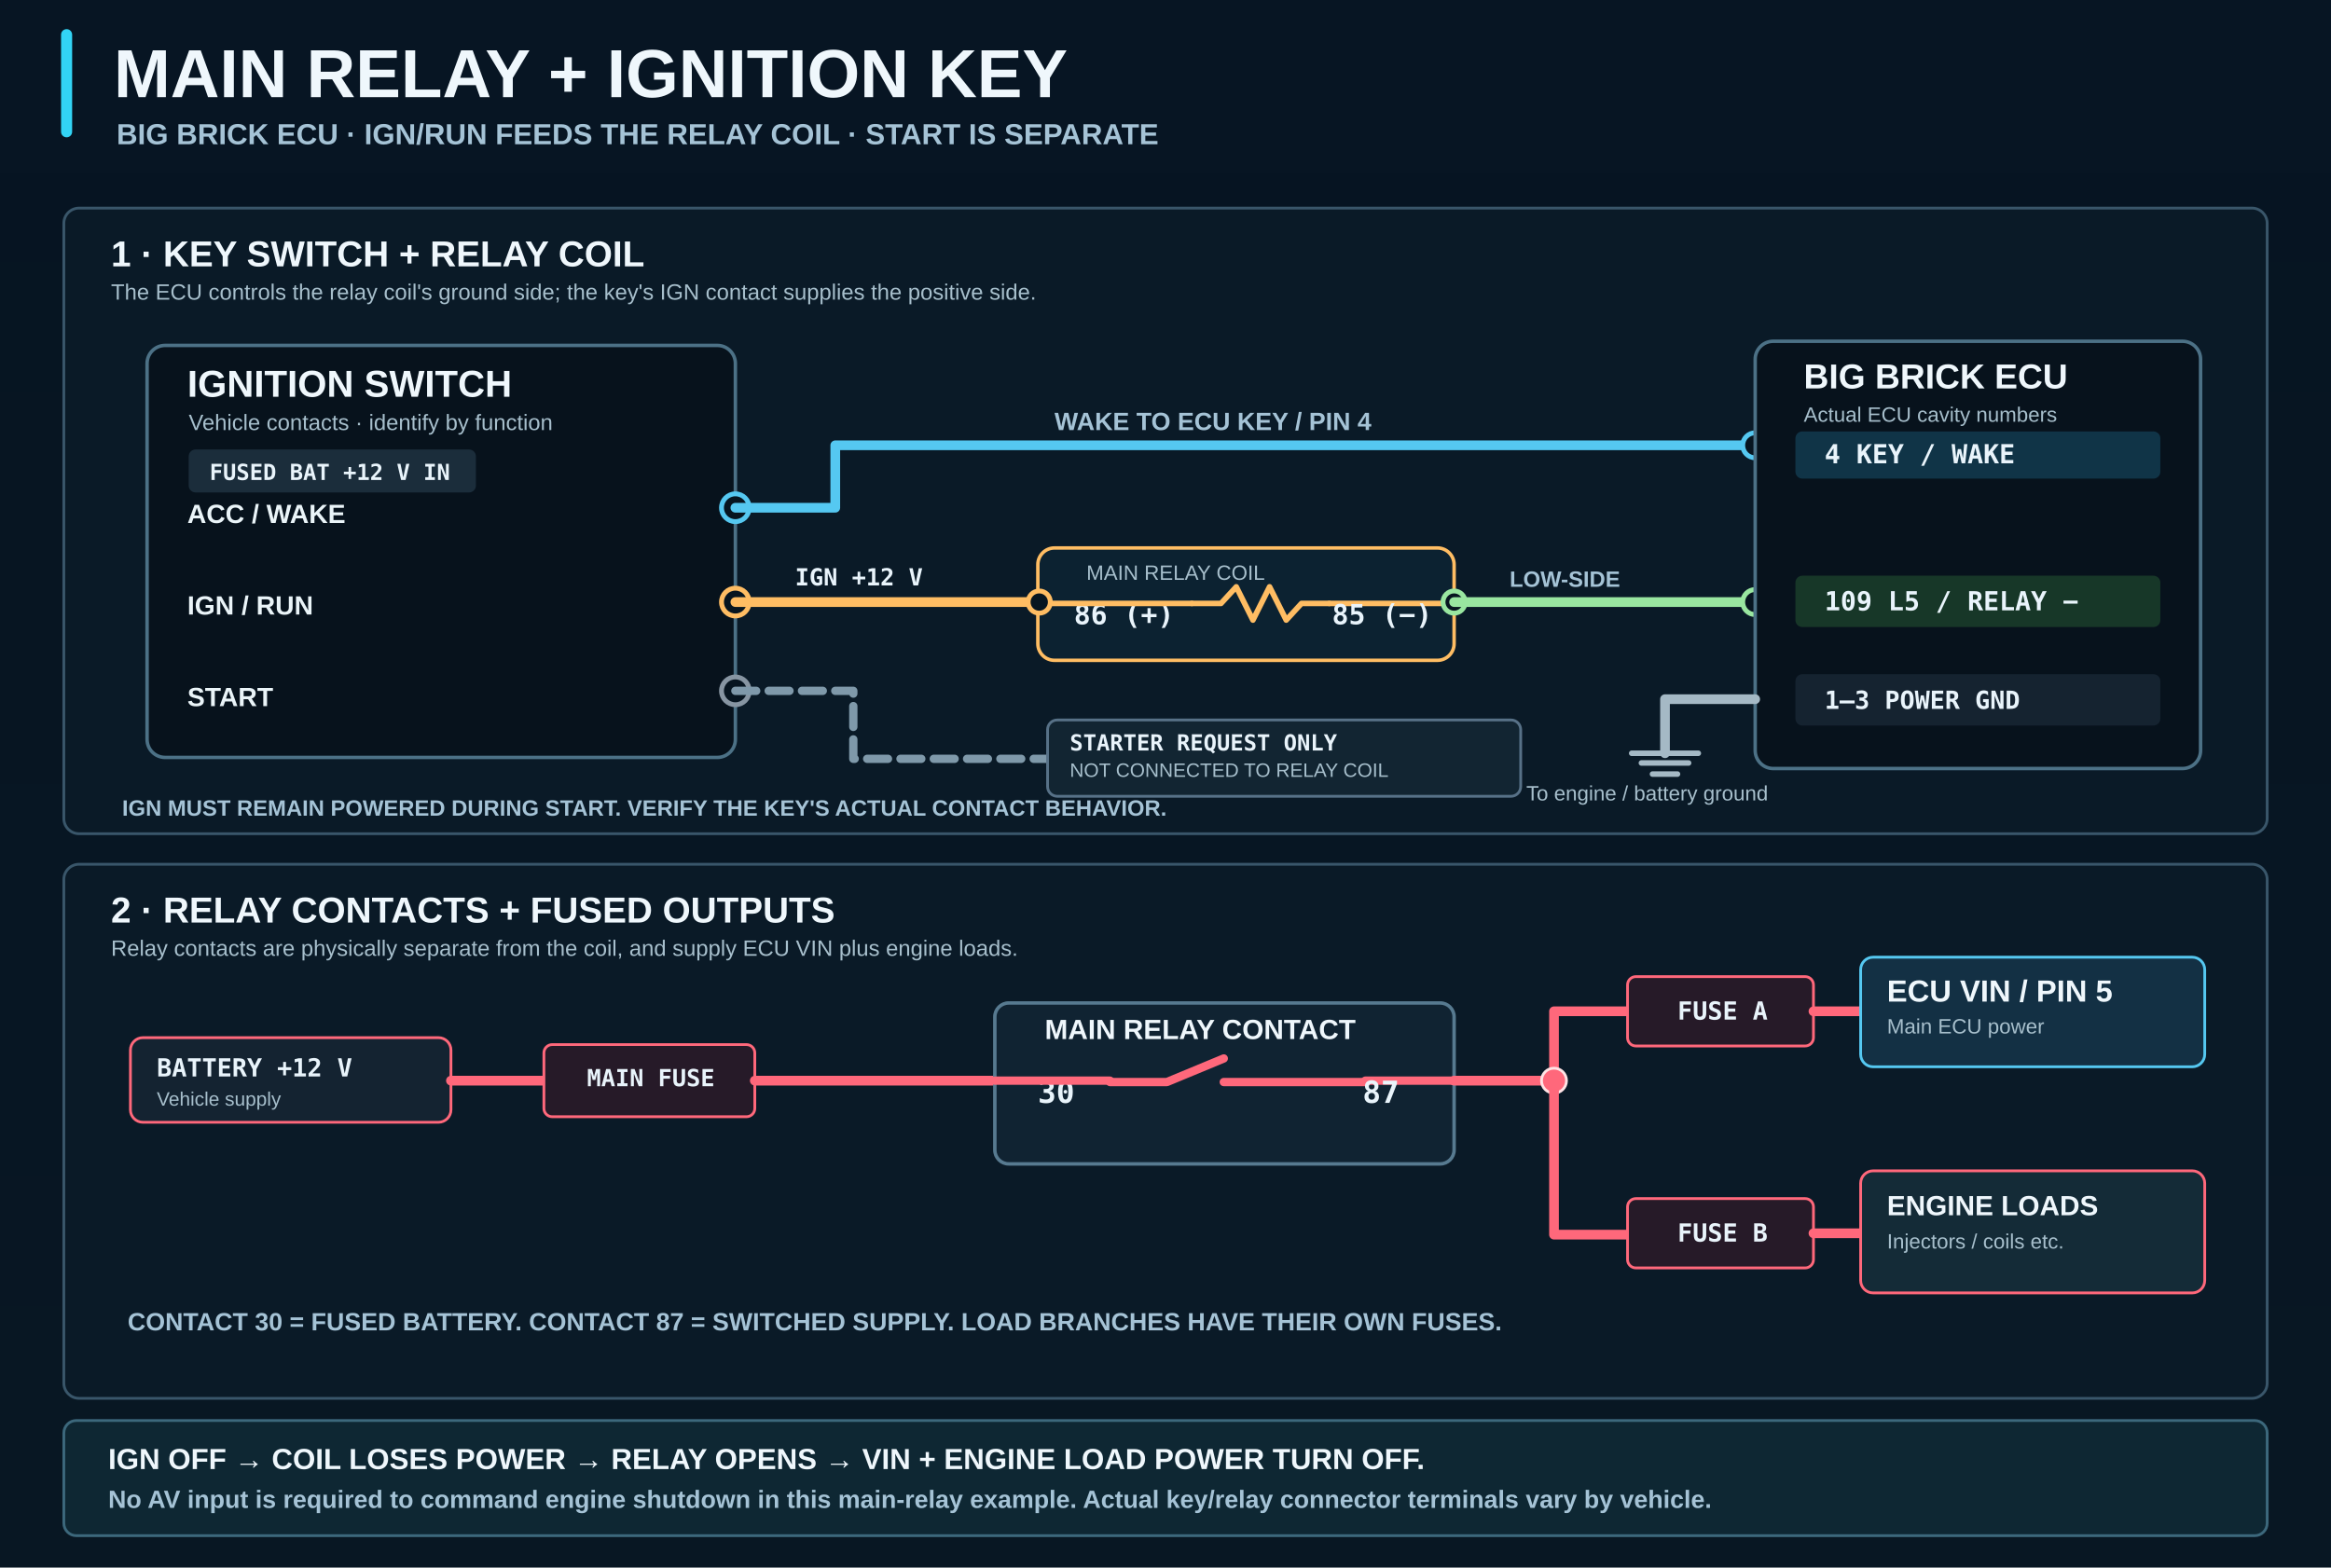
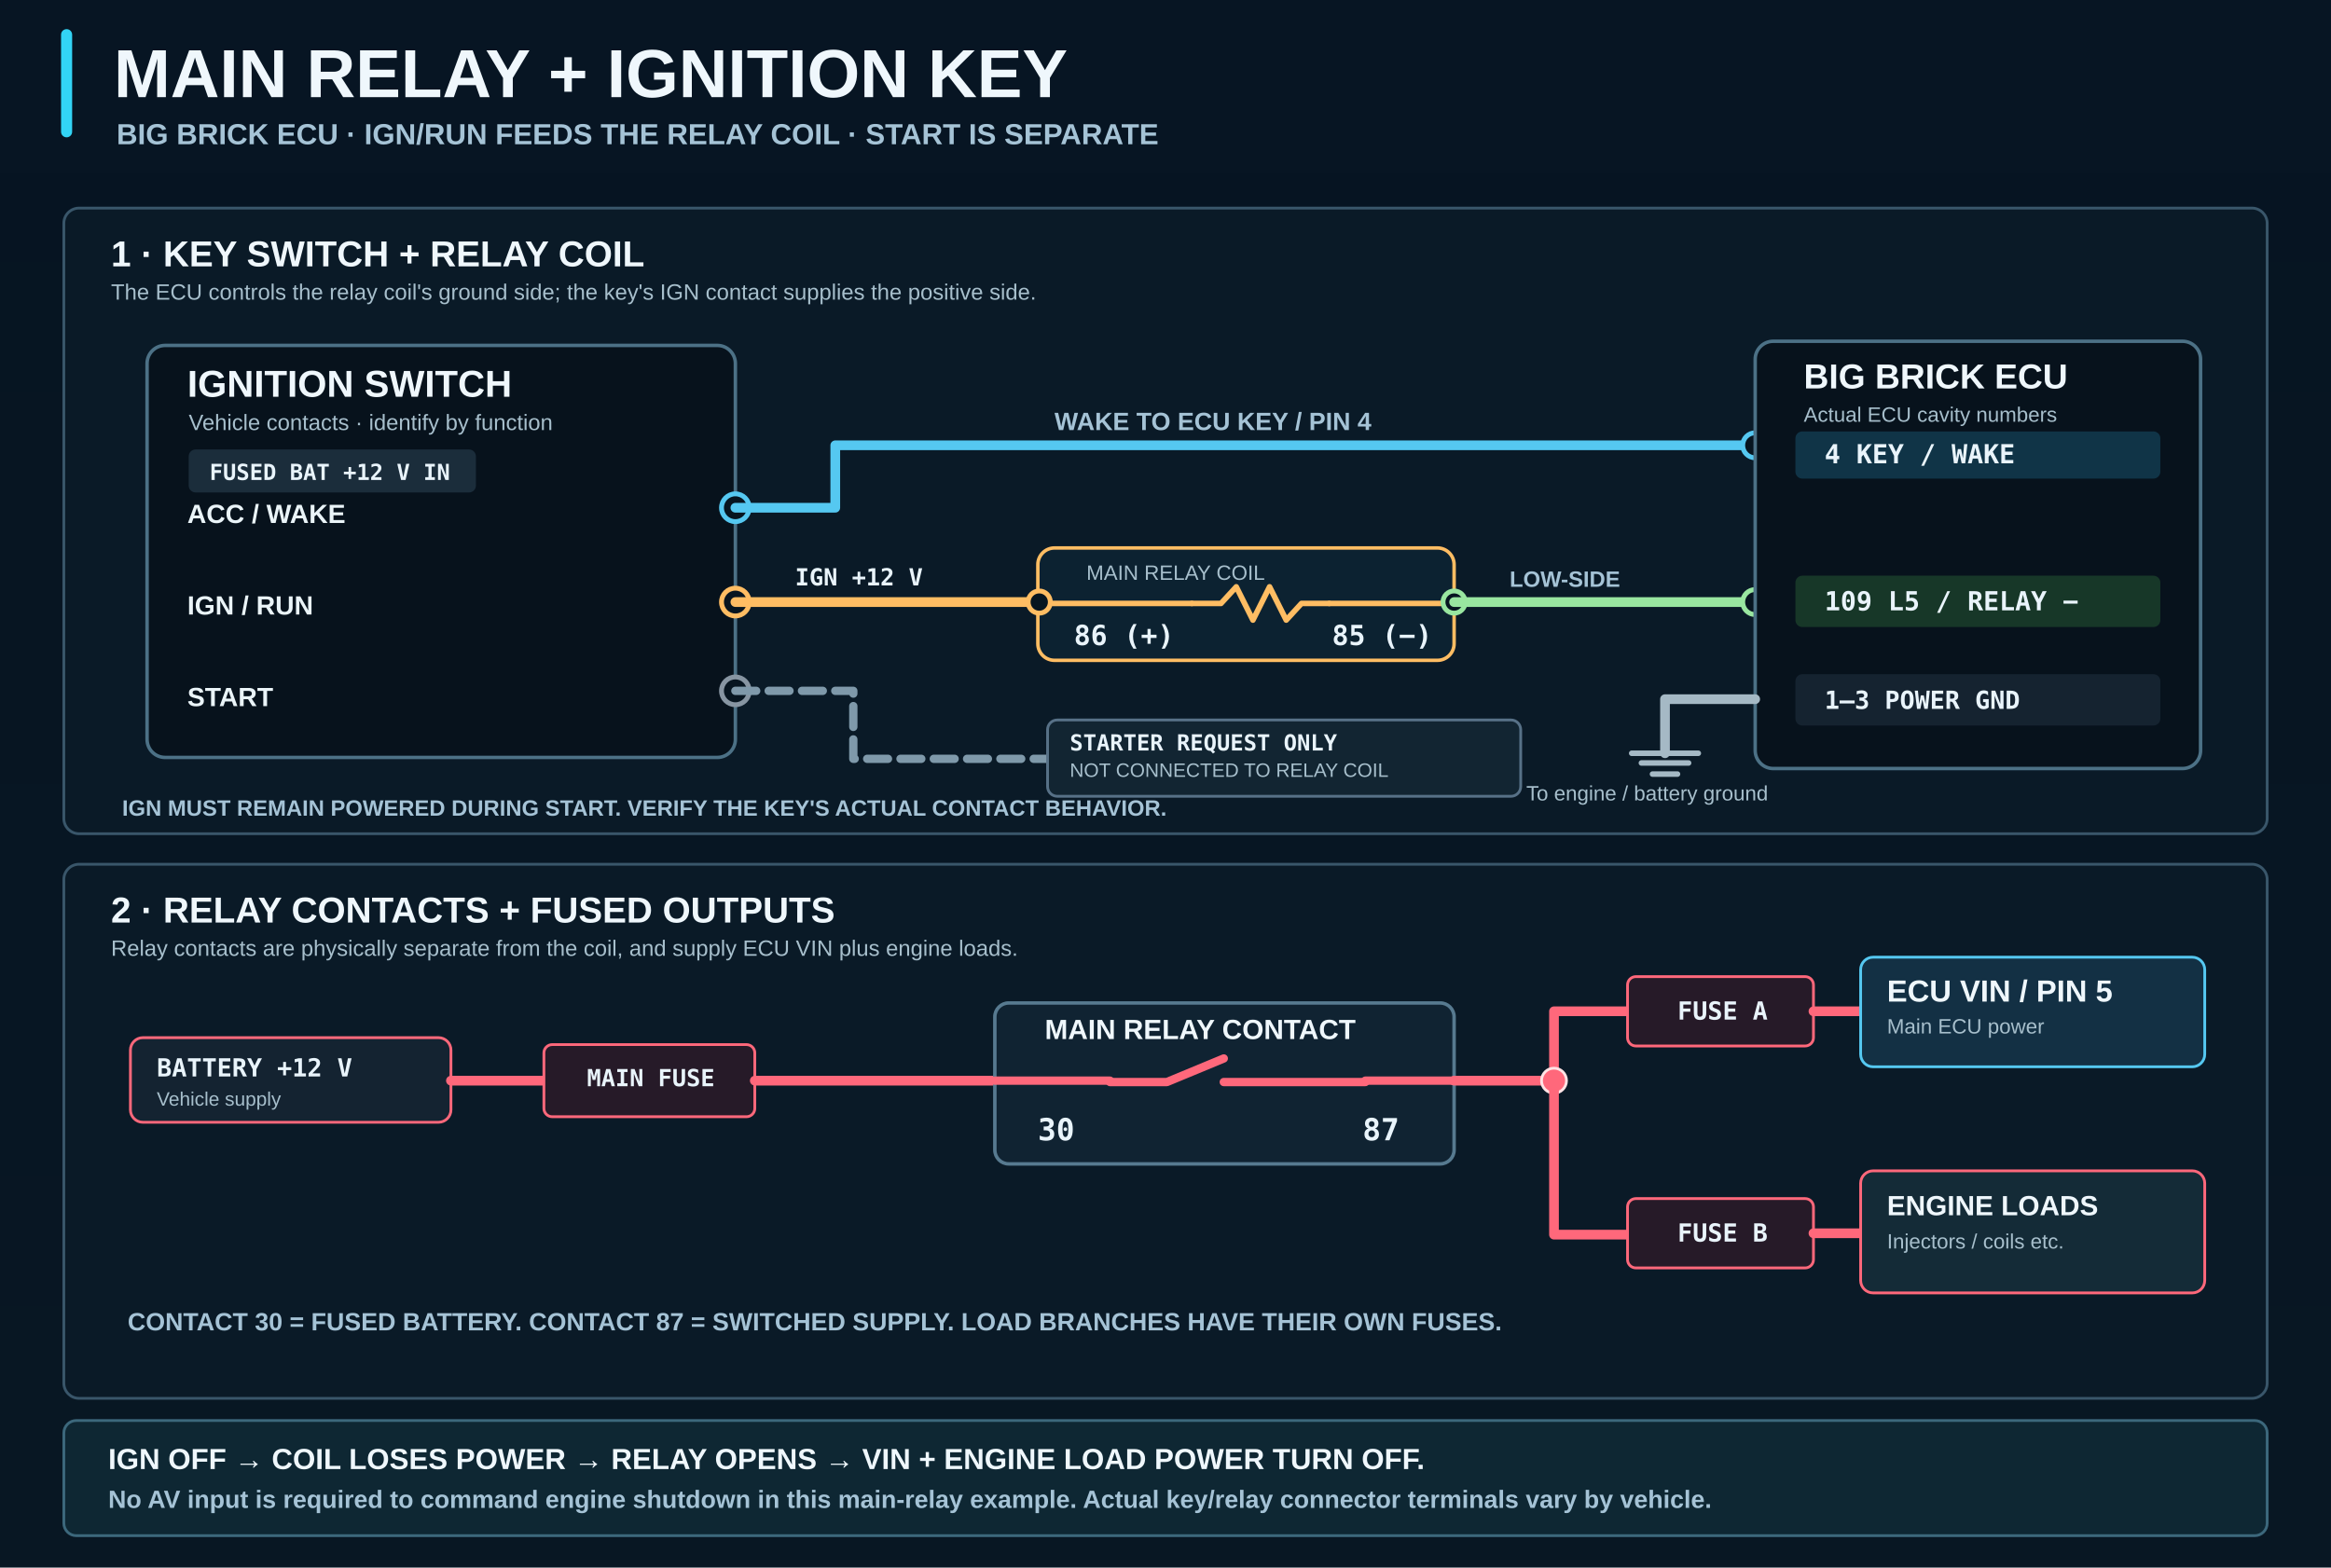
<svg xmlns="http://www.w3.org/2000/svg" width="1680" height="1130" viewBox="0 0 1680 1130" role="img" aria-labelledby="title desc">
  <defs>
    <linearGradient id="bg" x1="0" y1="0" x2="0" y2="1">
      <stop stop-color="#061422" />
      <stop offset="1" stop-color="#081723" />
    </linearGradient>
    <style>
 .head{font-family:Arial,Helvetica,sans-serif;font-weight:800;fill:#eff7fc}
 .sub{font-family:Arial,Helvetica,sans-serif;font-weight:600;fill:#a5c3d6}
 .label{font-family:Arial,Helvetica,sans-serif;font-weight:700;fill:#eaf4f8}
 .small{font-family:Arial,Helvetica,sans-serif;font-weight:500;fill:#a7bfcc}
 .mono{font-family:Consolas,monospace;font-weight:700;fill:#e9f4fb}
 .dark{fill:#0a1a27;stroke:#39566a;stroke-width:2}
 .board{fill:#07121c;stroke:#4c7186;stroke-width:2.5}
 .wire{fill:none;stroke-width:7;stroke-linecap:round;stroke-linejoin:round}
 .port{fill:#071520;stroke-width:3.5}
 </style>
  </defs>
  <rect width="1680" height="1130" fill="url(#bg)" />
  <rect x="0" y="0" width="1680" height="125" fill="#071523" />
  <rect x="44" y="21" width="8" height="78" rx="4" fill="#32d4f5" />
  <text x="82" y="70" class="head" font-size="49">MAIN RELAY + IGNITION KEY</text>
  <text x="84" y="104" class="sub" font-size="21">BIG BRICK ECU · IGN/RUN FEEDS THE RELAY COIL · START IS SEPARATE</text>
  <rect x="46" y="150" width="1588" height="451" rx="11" class="dark" />
  <text x="80" y="192" class="head" font-size="26">1 · KEY SWITCH + RELAY COIL</text>
  <text x="80" y="216" class="small" font-size="16">The ECU controls the relay coil's ground side; the key's IGN contact supplies the positive side.</text>
  <rect x="106" y="249" width="424" height="297" rx="13" class="board" />
  <text x="135" y="286" class="head" font-size="27">IGNITION SWITCH</text>
  <text x="136" y="310" class="small" font-size="16">Vehicle contacts · identify by function</text>
  <rect x="136" y="324" width="207" height="31" rx="5" fill="#1b2d3b" />
  <text x="151" y="346" class="mono" font-size="16">FUSED BAT +12 V IN</text>
  <text x="135" y="377" class="label" font-size="19">ACC / WAKE</text>
  <text x="135" y="443" class="label" font-size="19">IGN / RUN</text>
  <text x="135" y="509" class="label" font-size="19">START</text>
  <circle cx="530" cy="366" r="10" class="port" stroke="#55c8f1" />
  <circle cx="530" cy="434" r="10" class="port" stroke="#ffbd63" />
  <circle cx="530" cy="498" r="10" class="port" stroke="#8795a2" />
  <path d="M530 366 H602 V321 H1265" class="wire" stroke="#55c8f1" />
  <text x="760" y="310" class="sub" font-size="18" fill="#55c8f1">WAKE TO ECU KEY / PIN 4</text>
  <circle cx="1265" cy="321" r="9" class="port" stroke="#55c8f1" />
  <path d="M530 434 H749" class="wire" stroke="#ffbd63" />
  <text x="573" y="422" class="mono" font-size="17">IGN +12 V</text>
  <rect x="748" y="395" width="300" height="81" rx="12" fill="#0c2231" stroke="#ffbd63" stroke-width="2.5" />
  <text x="783" y="418" class="small" font-size="15">MAIN RELAY COIL</text>
-   <text x="774" y="450" class="mono" font-size="20">86 (+)</text>
+   <text x="774" y="465" class="mono" font-size="20">86 (+)</text>
  <path d="M859 435 h21 l11 -12 l12 24 l12 -24 l12 24 l11 -12 h20" fill="none" stroke="#ffbd63" stroke-width="4" stroke-linejoin="round" stroke-linecap="round" />
  <path d="M749 435 H859 M958 435 H1048" fill="none" stroke="#ffbd63" stroke-width="4" stroke-linecap="round" />
-   <text x="960" y="450" class="mono" font-size="20">85 (−)</text>
+   <text x="960" y="465" class="mono" font-size="20">85 (−)</text>
  <circle cx="749" cy="434" r="8" class="port" stroke="#ffbd63" />
  <circle cx="1048" cy="434" r="8" class="port" stroke="#99e6a0" />
  <path d="M1048 434 H1265" class="wire" stroke="#99e6a0" />
  <text x="1088" y="423" class="sub" font-size="16">LOW-SIDE</text>
  <circle cx="1265" cy="434" r="9" class="port" stroke="#99e6a0" />
  <path d="M530 498 H615 V547 H755" fill="none" stroke="#7f99aa" stroke-width="6" stroke-dasharray="15 9" stroke-linecap="round" stroke-linejoin="round" />
  <rect x="755" y="519" width="341" height="55" rx="7" fill="#122532" stroke="#577187" stroke-width="2" />
  <text x="771" y="541" class="mono" font-size="16">STARTER REQUEST ONLY</text>
  <text x="771" y="560" class="small" font-size="14">NOT CONNECTED TO RELAY COIL</text>
  <rect x="1265" y="246" width="321" height="308" rx="13" class="board" />
  <text x="1300" y="280" class="head" font-size="25">BIG BRICK ECU</text>
  <text x="1300" y="304" class="small" font-size="15">Actual ECU cavity numbers</text>
  <rect x="1294" y="311" width="263" height="34" rx="5" fill="#103447" />
  <text x="1315" y="334" class="mono" font-size="19">4   KEY / WAKE</text>
  <rect x="1294" y="415" width="263" height="37" rx="5" fill="#173728" />
  <text x="1315" y="440" class="mono" font-size="19">109 L5 / RELAY −</text>
  <rect x="1294" y="486" width="263" height="37" rx="5" fill="#152330" />
  <text x="1315" y="511" class="mono" font-size="18">1–3 POWER GND</text>
  <path d="M1265 504 H1200 V543" class="wire" stroke="#a5b9c5" />
  <path d="M1176 543 H1224 M1183 550 H1217 M1191 558 H1209" fill="none" stroke="#a5b9c5" stroke-width="4" stroke-linecap="round" />
  <text x="1100" y="577" class="small" font-size="15">To engine / battery ground</text>
  <text x="88" y="588" class="sub" font-size="16">IGN MUST REMAIN POWERED DURING START. VERIFY THE KEY'S ACTUAL CONTACT BEHAVIOR.</text>
  <rect x="46" y="623" width="1588" height="385" rx="11" class="dark" />
  <text x="80" y="665" class="head" font-size="26">2 · RELAY CONTACTS + FUSED OUTPUTS</text>
  <text x="80" y="689" class="small" font-size="16">Relay contacts are physically separate from the coil, and supply ECU VIN plus engine loads.</text>
  <rect x="94" y="748" width="231" height="61" rx="9" fill="#142331" stroke="#ff687b" stroke-width="2" />
  <text x="113" y="776" class="mono" font-size="18">BATTERY +12 V</text>
  <text x="113" y="797" class="small" font-size="14">Vehicle supply</text>
  <path d="M325 779 H392" class="wire" stroke="#ff687b" />
  <rect x="392" y="753" width="152" height="52" rx="6" fill="#261a28" stroke="#ff687b" stroke-width="2" />
  <text x="423" y="783" class="mono" font-size="17">MAIN FUSE</text>
  <path d="M544 779 H717" class="wire" stroke="#ff687b" />
  <rect x="717" y="723" width="331" height="116" rx="10" fill="#102332" stroke="#577a90" stroke-width="2.5" />
  <text x="753" y="749" class="head" font-size="20">MAIN RELAY CONTACT</text>
-   <text x="748" y="795" class="mono" font-size="22">30</text>
+   <text x="748" y="822" class="mono" font-size="22">30</text>
  <path d="M717 779 H800 M984 779 H1048" fill="none" stroke="#ff687b" stroke-width="6" stroke-linecap="round" />
  <path d="M800 780 H841 L882 763 M882 780 H984" fill="none" stroke="#ff687b" stroke-width="6" stroke-linecap="round" stroke-linejoin="round" />
-   <text x="982" y="795" class="mono" font-size="22">87</text>
+   <text x="982" y="822" class="mono" font-size="22">87</text>
  <path d="M1048 779 H1120 V729 H1173" class="wire" stroke="#ff687b" />
  <circle cx="1120" cy="779" r="9" fill="#ff687b" stroke="#ffe3e5" stroke-width="2" />
  <path d="M1120 779 V890 H1173" class="wire" stroke="#ff687b" />
  <rect x="1173" y="704" width="134" height="50" rx="6" fill="#261a28" stroke="#ff687b" stroke-width="2" />
  <text x="1209" y="735" class="mono" font-size="18">FUSE A</text>
  <path d="M1307 729 H1341" class="wire" stroke="#ff687b" />
  <rect x="1341" y="690" width="248" height="79" rx="9" fill="#133044" stroke="#55c8f1" stroke-width="2" />
  <text x="1360" y="722" class="head" font-size="22">ECU VIN / PIN 5</text>
  <text x="1360" y="745" class="small" font-size="15">Main ECU power</text>
  <rect x="1173" y="864" width="134" height="50" rx="6" fill="#261a28" stroke="#ff687b" stroke-width="2" />
  <text x="1209" y="895" class="mono" font-size="18">FUSE B</text>
  <path d="M1307 889 H1341" class="wire" stroke="#ff687b" />
  <rect x="1341" y="844" width="248" height="88" rx="9" fill="#142b37" stroke="#ff687b" stroke-width="2" />
  <text x="1360" y="876" class="head" font-size="20">ENGINE LOADS</text>
  <text x="1360" y="900" class="small" font-size="15">Injectors / coils etc.</text>
  <text x="92" y="959" class="sub" font-size="18">CONTACT 30 = FUSED BATTERY. CONTACT 87 = SWITCHED SUPPLY. LOAD BRANCHES HAVE THEIR OWN FUSES.</text>
  <rect x="46" y="1024" width="1588" height="83" rx="9" fill="#0e2733" stroke="#3c687c" stroke-width="2" />
  <text x="78" y="1059" class="head" font-size="21">IGN OFF → COIL LOSES POWER → RELAY OPENS → VIN + ENGINE LOAD POWER TURN OFF.</text>
  <text x="78" y="1087" class="sub" font-size="18">No AV input is required to command engine shutdown in this main-relay example. Actual key/relay connector terminals vary by vehicle.</text>
</svg>
